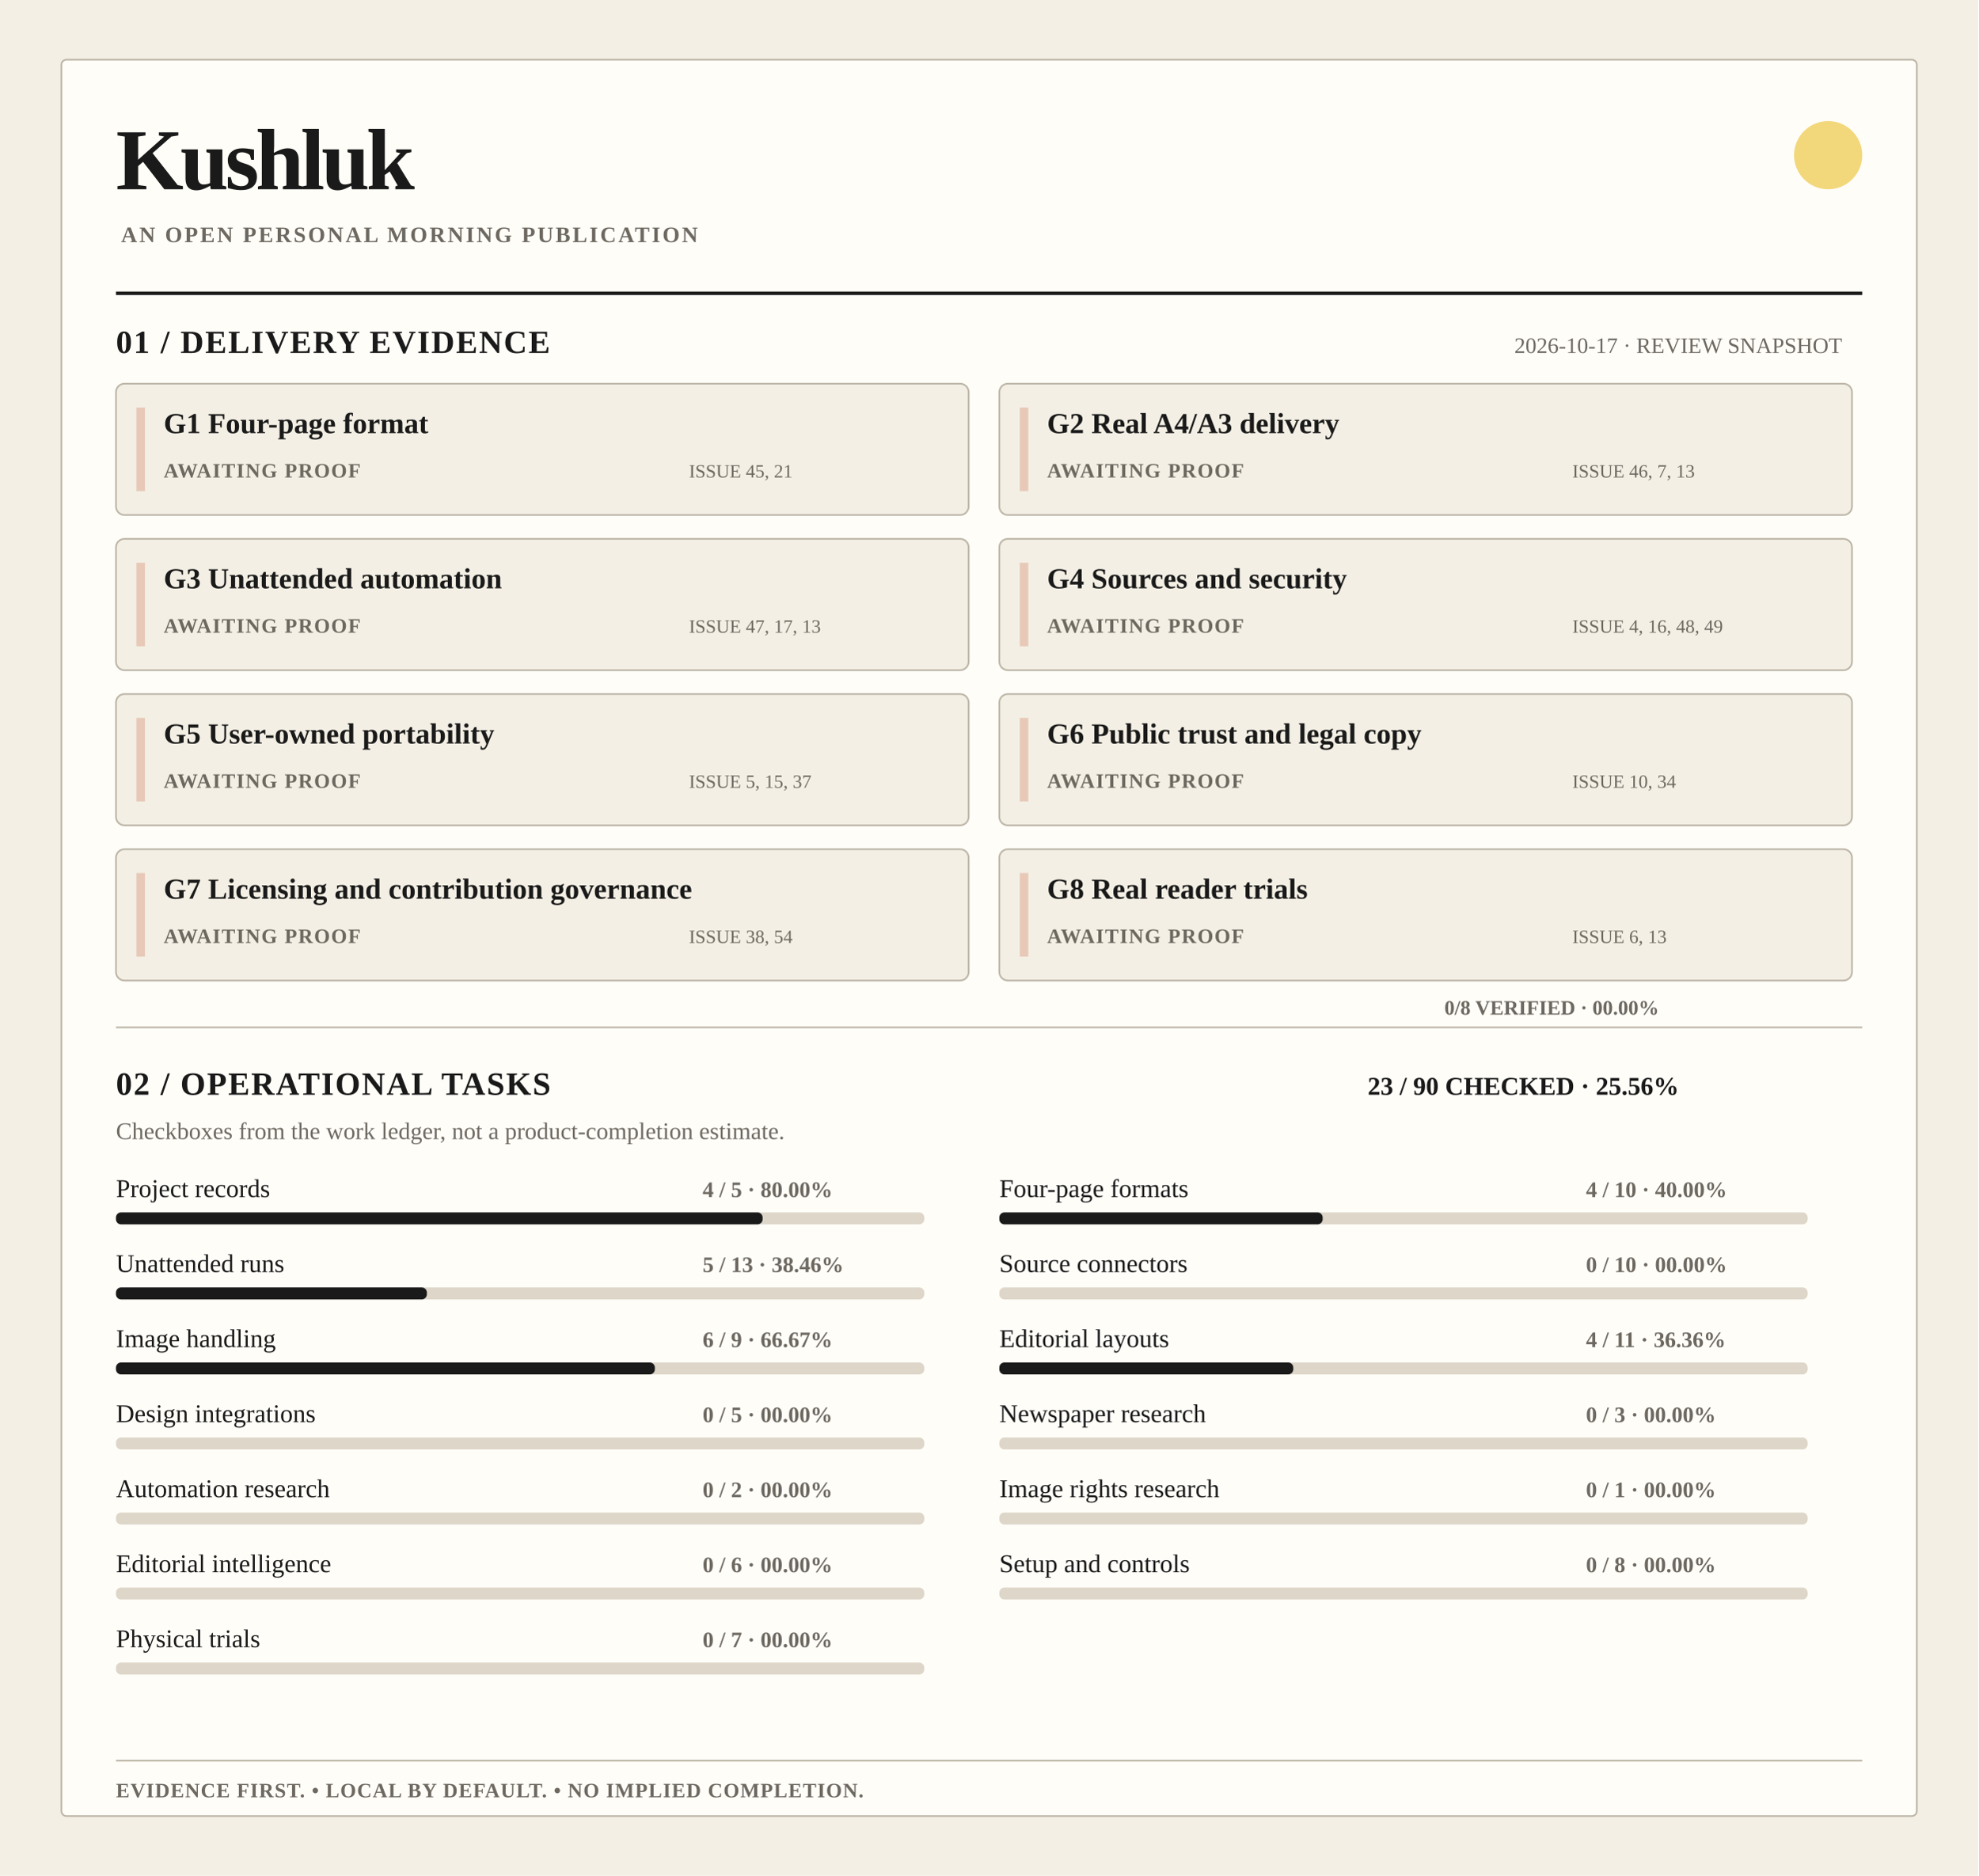
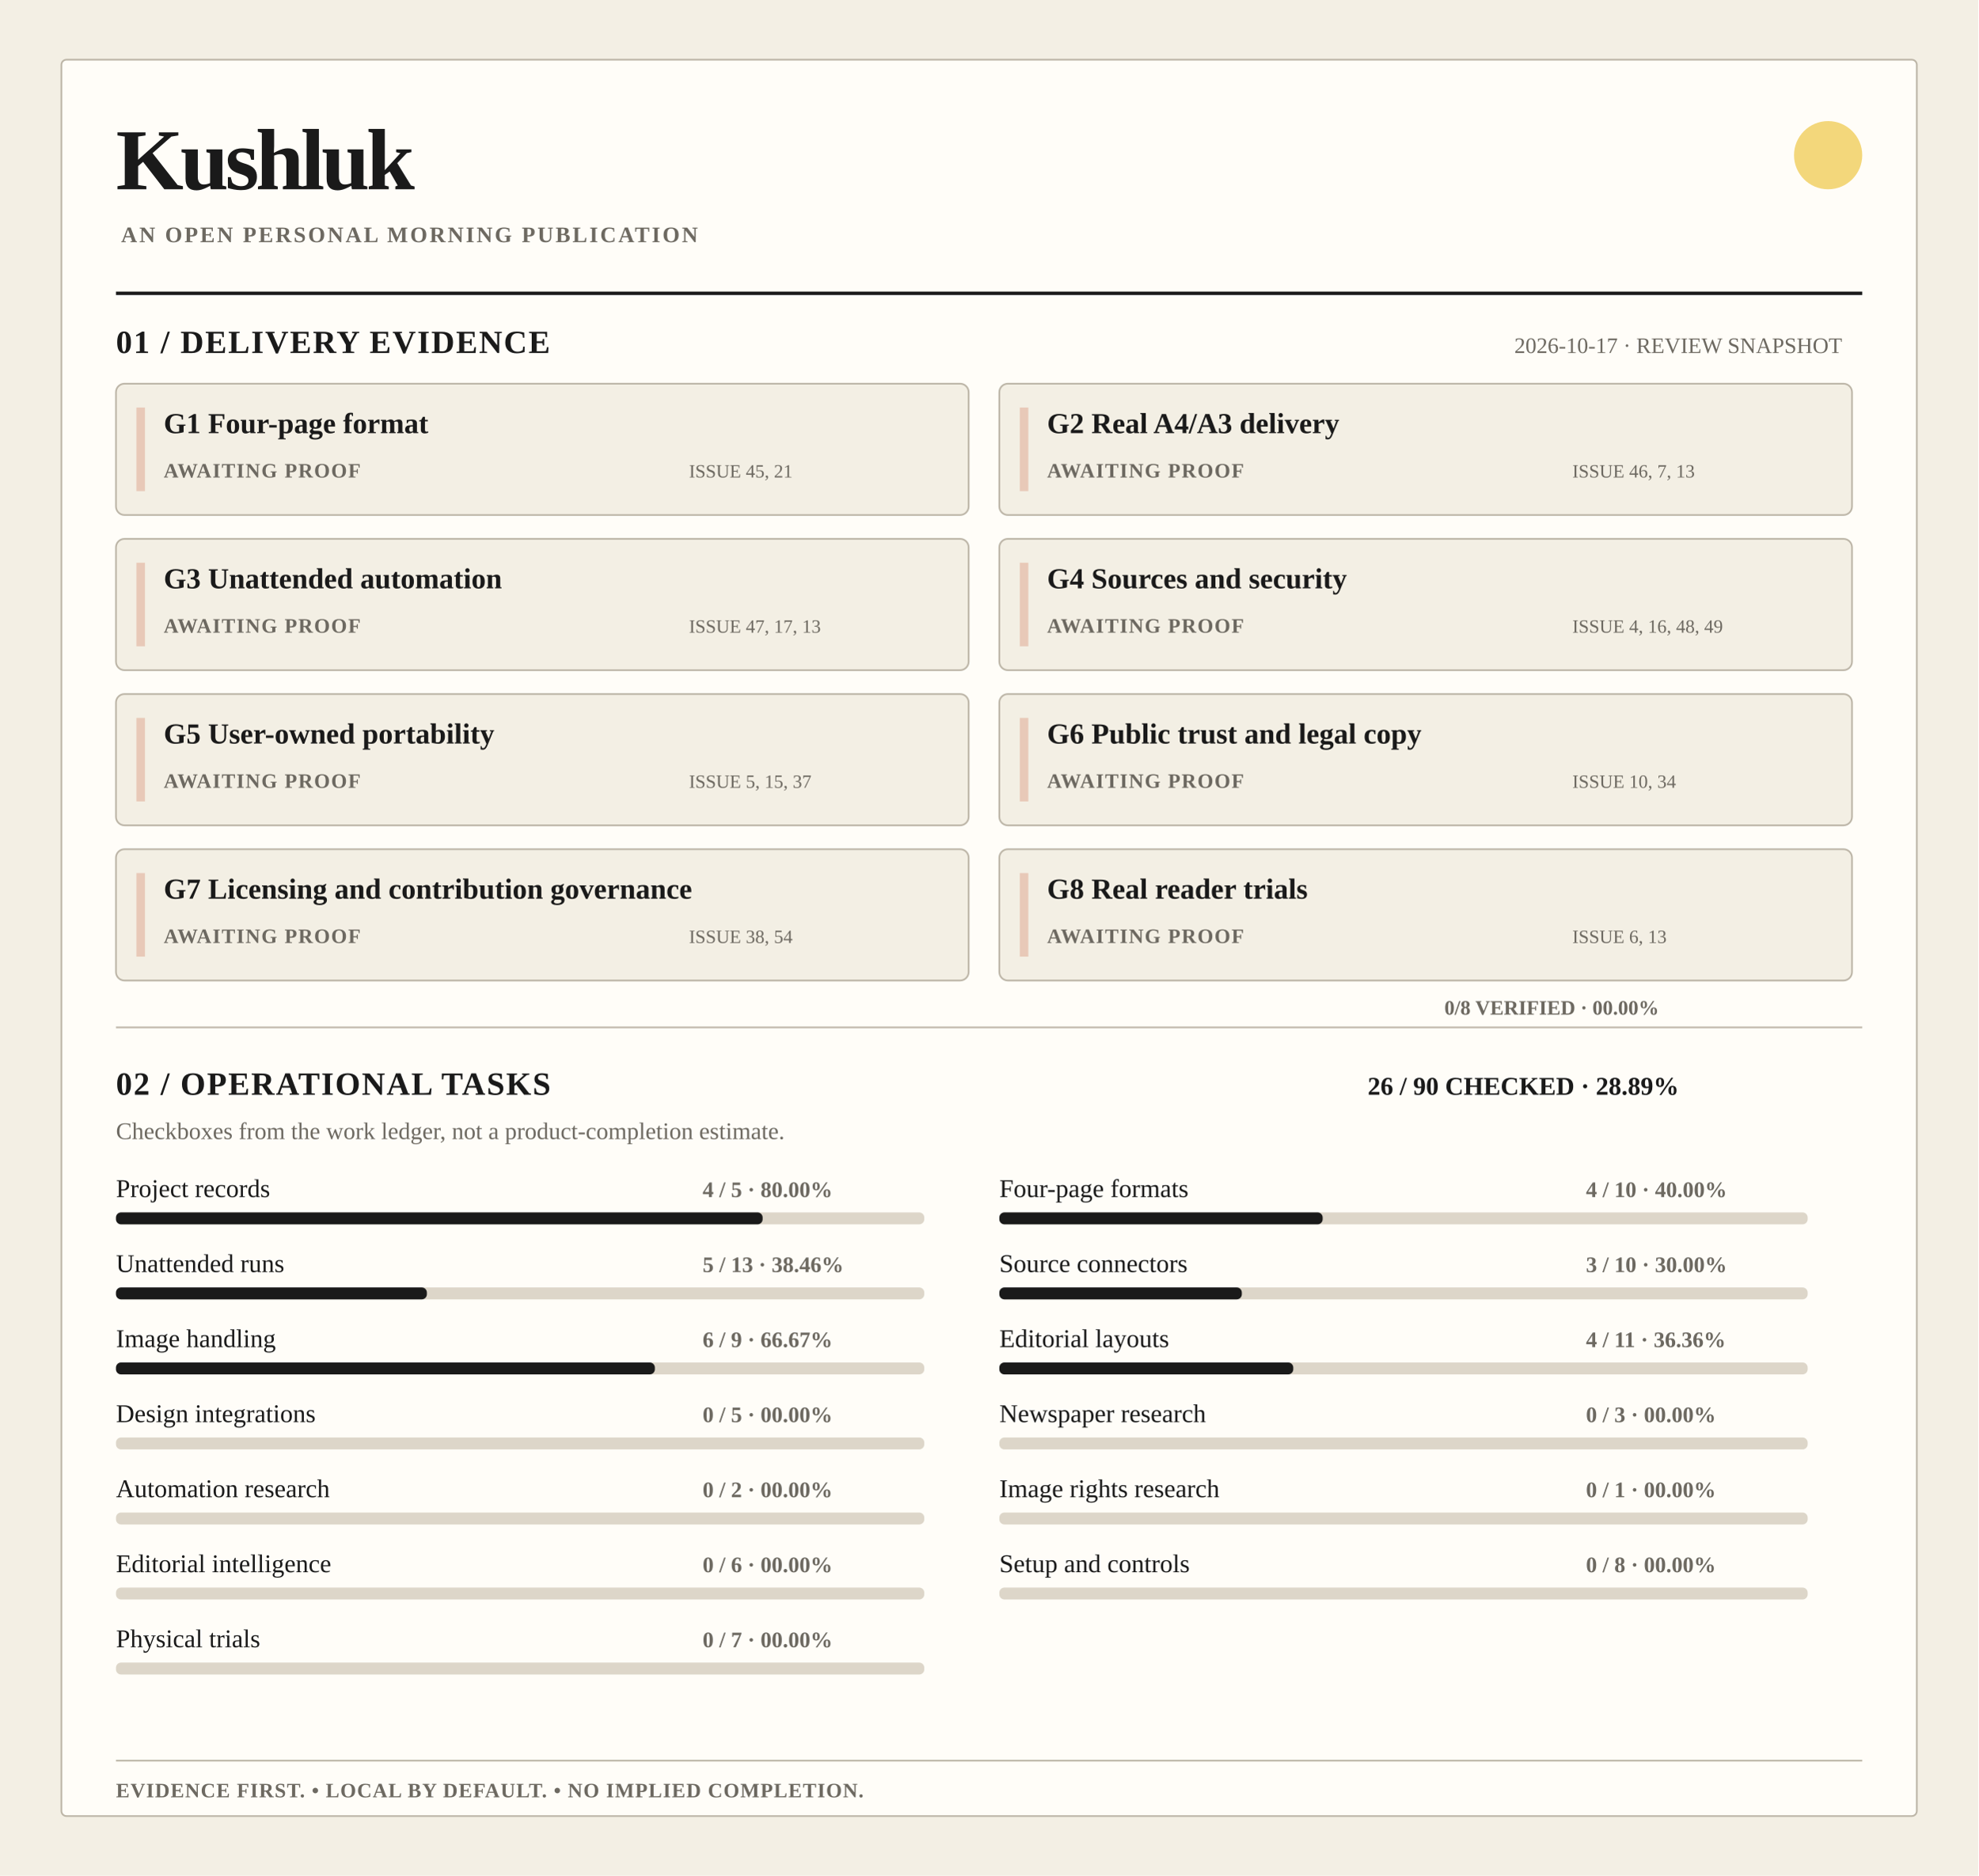
<svg xmlns="http://www.w3.org/2000/svg" role="img" aria-labelledby="title desc" viewBox="0 0 1160 1100" width="1160" height="1100">
  <rect x="0" y="0" width="1160" height="1100" rx="0" fill="#F3EFE4" />
  <rect x="36" y="35" width="1088" height="1030" rx="3" fill="#FFFDF8" stroke="#BDB6A8" stroke-width="1" />
  <text x="68" y="111" fill="#1A1A1A" font-size="51" font-weight="700" letter-spacing="-2" font-family="Georgia,Times New Roman,serif">Kushluk</text>
  <text x="71" y="142" fill="#6D6961" font-size="13" font-weight="600" letter-spacing="1.25" font-family="Georgia,Times New Roman,serif">AN OPEN PERSONAL MORNING PUBLICATION</text>
  <circle cx="1072" cy="91" r="20" fill="#F3D77B" />
  <rect x="68" y="171" width="1024" height="2" rx="0" fill="#1A1A1A" />
  <text x="68" y="207" fill="#1A1A1A" font-size="19" font-weight="700" letter-spacing="0.8" font-family="Georgia,Times New Roman,serif">01  /  DELIVERY EVIDENCE</text>
  <text x="888" y="207" fill="#6D6961" font-size="13" font-weight="400" letter-spacing="0" font-family="Georgia,Times New Roman,serif">2026-10-17  ·  REVIEW SNAPSHOT</text>
  <rect x="68" y="225" width="500" height="77" rx="5" fill="#F3EFE4" stroke="#BDB6A8" stroke-width="1" />
  <rect x="80" y="239" width="5" height="49" rx="0" fill="#E8C9B8" />
  <text x="96" y="254" fill="#1A1A1A" font-size="17" font-weight="650" letter-spacing="0" font-family="Georgia,Times New Roman,serif">G1  Four-page format</text>
  <text x="96" y="280" fill="#6D6961" font-size="12" font-weight="700" letter-spacing="0.65" font-family="Georgia,Times New Roman,serif">AWAITING PROOF</text>
  <text x="404" y="280" fill="#6D6961" font-size="11" font-weight="400" letter-spacing="0" font-family="Georgia,Times New Roman,serif">ISSUE 45, 21</text>
  <rect x="586" y="225" width="500" height="77" rx="5" fill="#F3EFE4" stroke="#BDB6A8" stroke-width="1" />
  <rect x="598" y="239" width="5" height="49" rx="0" fill="#E8C9B8" />
  <text x="614" y="254" fill="#1A1A1A" font-size="17" font-weight="650" letter-spacing="0" font-family="Georgia,Times New Roman,serif">G2  Real A4/A3 delivery</text>
  <text x="614" y="280" fill="#6D6961" font-size="12" font-weight="700" letter-spacing="0.65" font-family="Georgia,Times New Roman,serif">AWAITING PROOF</text>
  <text x="922" y="280" fill="#6D6961" font-size="11" font-weight="400" letter-spacing="0" font-family="Georgia,Times New Roman,serif">ISSUE 46, 7, 13</text>
  <rect x="68" y="316" width="500" height="77" rx="5" fill="#F3EFE4" stroke="#BDB6A8" stroke-width="1" />
  <rect x="80" y="330" width="5" height="49" rx="0" fill="#E8C9B8" />
  <text x="96" y="345" fill="#1A1A1A" font-size="17" font-weight="650" letter-spacing="0" font-family="Georgia,Times New Roman,serif">G3  Unattended automation</text>
  <text x="96" y="371" fill="#6D6961" font-size="12" font-weight="700" letter-spacing="0.65" font-family="Georgia,Times New Roman,serif">AWAITING PROOF</text>
  <text x="404" y="371" fill="#6D6961" font-size="11" font-weight="400" letter-spacing="0" font-family="Georgia,Times New Roman,serif">ISSUE 47, 17, 13</text>
  <rect x="586" y="316" width="500" height="77" rx="5" fill="#F3EFE4" stroke="#BDB6A8" stroke-width="1" />
  <rect x="598" y="330" width="5" height="49" rx="0" fill="#E8C9B8" />
  <text x="614" y="345" fill="#1A1A1A" font-size="17" font-weight="650" letter-spacing="0" font-family="Georgia,Times New Roman,serif">G4  Sources and security</text>
  <text x="614" y="371" fill="#6D6961" font-size="12" font-weight="700" letter-spacing="0.65" font-family="Georgia,Times New Roman,serif">AWAITING PROOF</text>
  <text x="922" y="371" fill="#6D6961" font-size="11" font-weight="400" letter-spacing="0" font-family="Georgia,Times New Roman,serif">ISSUE 4, 16, 48, 49</text>
  <rect x="68" y="407" width="500" height="77" rx="5" fill="#F3EFE4" stroke="#BDB6A8" stroke-width="1" />
  <rect x="80" y="421" width="5" height="49" rx="0" fill="#E8C9B8" />
  <text x="96" y="436" fill="#1A1A1A" font-size="17" font-weight="650" letter-spacing="0" font-family="Georgia,Times New Roman,serif">G5  User-owned portability</text>
  <text x="96" y="462" fill="#6D6961" font-size="12" font-weight="700" letter-spacing="0.65" font-family="Georgia,Times New Roman,serif">AWAITING PROOF</text>
  <text x="404" y="462" fill="#6D6961" font-size="11" font-weight="400" letter-spacing="0" font-family="Georgia,Times New Roman,serif">ISSUE 5, 15, 37</text>
  <rect x="586" y="407" width="500" height="77" rx="5" fill="#F3EFE4" stroke="#BDB6A8" stroke-width="1" />
  <rect x="598" y="421" width="5" height="49" rx="0" fill="#E8C9B8" />
  <text x="614" y="436" fill="#1A1A1A" font-size="17" font-weight="650" letter-spacing="0" font-family="Georgia,Times New Roman,serif">G6  Public trust and legal copy</text>
  <text x="614" y="462" fill="#6D6961" font-size="12" font-weight="700" letter-spacing="0.65" font-family="Georgia,Times New Roman,serif">AWAITING PROOF</text>
  <text x="922" y="462" fill="#6D6961" font-size="11" font-weight="400" letter-spacing="0" font-family="Georgia,Times New Roman,serif">ISSUE 10, 34</text>
  <rect x="68" y="498" width="500" height="77" rx="5" fill="#F3EFE4" stroke="#BDB6A8" stroke-width="1" />
  <rect x="80" y="512" width="5" height="49" rx="0" fill="#E8C9B8" />
  <text x="96" y="527" fill="#1A1A1A" font-size="17" font-weight="650" letter-spacing="0" font-family="Georgia,Times New Roman,serif">G7  Licensing and contribution governance</text>
  <text x="96" y="553" fill="#6D6961" font-size="12" font-weight="700" letter-spacing="0.65" font-family="Georgia,Times New Roman,serif">AWAITING PROOF</text>
  <text x="404" y="553" fill="#6D6961" font-size="11" font-weight="400" letter-spacing="0" font-family="Georgia,Times New Roman,serif">ISSUE 38, 54</text>
  <rect x="586" y="498" width="500" height="77" rx="5" fill="#F3EFE4" stroke="#BDB6A8" stroke-width="1" />
  <rect x="598" y="512" width="5" height="49" rx="0" fill="#E8C9B8" />
  <text x="614" y="527" fill="#1A1A1A" font-size="17" font-weight="650" letter-spacing="0" font-family="Georgia,Times New Roman,serif">G8  Real reader trials</text>
  <text x="614" y="553" fill="#6D6961" font-size="12" font-weight="700" letter-spacing="0.65" font-family="Georgia,Times New Roman,serif">AWAITING PROOF</text>
  <text x="922" y="553" fill="#6D6961" font-size="11" font-weight="400" letter-spacing="0" font-family="Georgia,Times New Roman,serif">ISSUE 6, 13</text>
  <text x="847" y="595" fill="#6D6961" font-size="12" font-weight="600" letter-spacing="0" font-family="Georgia,Times New Roman,serif">0/8 VERIFIED · 00.00%</text>
  <rect x="68" y="602" width="1024" height="1" rx="0" fill="#BDB6A8" />
  <text x="68" y="642" fill="#1A1A1A" font-size="19" font-weight="700" letter-spacing="0.8" font-family="Georgia,Times New Roman,serif">02  /  OPERATIONAL TASKS</text>
-   <text x="802" y="642" fill="#1A1A1A" font-size="15" font-weight="700" letter-spacing="0" font-family="Georgia,Times New Roman,serif">23 / 90 CHECKED · 25.56%</text>
+   <text x="802" y="642" fill="#1A1A1A" font-size="15" font-weight="700" letter-spacing="0" font-family="Georgia,Times New Roman,serif">26 / 90 CHECKED · 28.89%</text>
  <text x="68" y="668" fill="#6D6961" font-size="14" font-weight="400" letter-spacing="0" font-family="Georgia,Times New Roman,serif">Checkboxes from the work ledger, not a product-completion estimate.</text>
  <text x="68" y="702" fill="#1A1A1A" font-size="15" font-weight="500" letter-spacing="0" font-family="Georgia,Times New Roman,serif">Project records</text>
  <text x="412" y="702" fill="#6D6961" font-size="13" font-weight="600" letter-spacing="0" font-family="Georgia,Times New Roman,serif">4 / 5 · 80.00%</text>
  <rect x="68" y="711" width="474" height="7" rx="3" fill="#DDD6C9" />
  <rect x="68" y="711" width="379.2" height="7" rx="3" fill="#1A1A1A" />
  <text x="586" y="702" fill="#1A1A1A" font-size="15" font-weight="500" letter-spacing="0" font-family="Georgia,Times New Roman,serif">Four-page formats</text>
  <text x="930" y="702" fill="#6D6961" font-size="13" font-weight="600" letter-spacing="0" font-family="Georgia,Times New Roman,serif">4 / 10 · 40.00%</text>
  <rect x="586" y="711" width="474" height="7" rx="3" fill="#DDD6C9" />
  <rect x="586" y="711" width="189.6" height="7" rx="3" fill="#1A1A1A" />
  <text x="68" y="746" fill="#1A1A1A" font-size="15" font-weight="500" letter-spacing="0" font-family="Georgia,Times New Roman,serif">Unattended runs</text>
  <text x="412" y="746" fill="#6D6961" font-size="13" font-weight="600" letter-spacing="0" font-family="Georgia,Times New Roman,serif">5 / 13 · 38.46%</text>
  <rect x="68" y="755" width="474" height="7" rx="3" fill="#DDD6C9" />
  <rect x="68" y="755" width="182.31" height="7" rx="3" fill="#1A1A1A" />
  <text x="586" y="746" fill="#1A1A1A" font-size="15" font-weight="500" letter-spacing="0" font-family="Georgia,Times New Roman,serif">Source connectors</text>
-   <text x="930" y="746" fill="#6D6961" font-size="13" font-weight="600" letter-spacing="0" font-family="Georgia,Times New Roman,serif">0 / 10 · 00.00%</text>
+   <text x="930" y="746" fill="#6D6961" font-size="13" font-weight="600" letter-spacing="0" font-family="Georgia,Times New Roman,serif">3 / 10 · 30.00%</text>
  <rect x="586" y="755" width="474" height="7" rx="3" fill="#DDD6C9" />
+   <rect x="586" y="755" width="142.2" height="7" rx="3" fill="#1A1A1A" />
  <text x="68" y="790" fill="#1A1A1A" font-size="15" font-weight="500" letter-spacing="0" font-family="Georgia,Times New Roman,serif">Image handling</text>
  <text x="412" y="790" fill="#6D6961" font-size="13" font-weight="600" letter-spacing="0" font-family="Georgia,Times New Roman,serif">6 / 9 · 66.67%</text>
  <rect x="68" y="799" width="474" height="7" rx="3" fill="#DDD6C9" />
  <rect x="68" y="799" width="316.0" height="7" rx="3" fill="#1A1A1A" />
  <text x="586" y="790" fill="#1A1A1A" font-size="15" font-weight="500" letter-spacing="0" font-family="Georgia,Times New Roman,serif">Editorial layouts</text>
  <text x="930" y="790" fill="#6D6961" font-size="13" font-weight="600" letter-spacing="0" font-family="Georgia,Times New Roman,serif">4 / 11 · 36.36%</text>
  <rect x="586" y="799" width="474" height="7" rx="3" fill="#DDD6C9" />
  <rect x="586" y="799" width="172.36" height="7" rx="3" fill="#1A1A1A" />
  <text x="68" y="834" fill="#1A1A1A" font-size="15" font-weight="500" letter-spacing="0" font-family="Georgia,Times New Roman,serif">Design integrations</text>
  <text x="412" y="834" fill="#6D6961" font-size="13" font-weight="600" letter-spacing="0" font-family="Georgia,Times New Roman,serif">0 / 5 · 00.00%</text>
  <rect x="68" y="843" width="474" height="7" rx="3" fill="#DDD6C9" />
  <text x="586" y="834" fill="#1A1A1A" font-size="15" font-weight="500" letter-spacing="0" font-family="Georgia,Times New Roman,serif">Newspaper research</text>
  <text x="930" y="834" fill="#6D6961" font-size="13" font-weight="600" letter-spacing="0" font-family="Georgia,Times New Roman,serif">0 / 3 · 00.00%</text>
  <rect x="586" y="843" width="474" height="7" rx="3" fill="#DDD6C9" />
  <text x="68" y="878" fill="#1A1A1A" font-size="15" font-weight="500" letter-spacing="0" font-family="Georgia,Times New Roman,serif">Automation research</text>
  <text x="412" y="878" fill="#6D6961" font-size="13" font-weight="600" letter-spacing="0" font-family="Georgia,Times New Roman,serif">0 / 2 · 00.00%</text>
  <rect x="68" y="887" width="474" height="7" rx="3" fill="#DDD6C9" />
  <text x="586" y="878" fill="#1A1A1A" font-size="15" font-weight="500" letter-spacing="0" font-family="Georgia,Times New Roman,serif">Image rights research</text>
  <text x="930" y="878" fill="#6D6961" font-size="13" font-weight="600" letter-spacing="0" font-family="Georgia,Times New Roman,serif">0 / 1 · 00.00%</text>
  <rect x="586" y="887" width="474" height="7" rx="3" fill="#DDD6C9" />
  <text x="68" y="922" fill="#1A1A1A" font-size="15" font-weight="500" letter-spacing="0" font-family="Georgia,Times New Roman,serif">Editorial intelligence</text>
  <text x="412" y="922" fill="#6D6961" font-size="13" font-weight="600" letter-spacing="0" font-family="Georgia,Times New Roman,serif">0 / 6 · 00.00%</text>
  <rect x="68" y="931" width="474" height="7" rx="3" fill="#DDD6C9" />
  <text x="586" y="922" fill="#1A1A1A" font-size="15" font-weight="500" letter-spacing="0" font-family="Georgia,Times New Roman,serif">Setup and controls</text>
  <text x="930" y="922" fill="#6D6961" font-size="13" font-weight="600" letter-spacing="0" font-family="Georgia,Times New Roman,serif">0 / 8 · 00.00%</text>
  <rect x="586" y="931" width="474" height="7" rx="3" fill="#DDD6C9" />
  <text x="68" y="966" fill="#1A1A1A" font-size="15" font-weight="500" letter-spacing="0" font-family="Georgia,Times New Roman,serif">Physical trials</text>
  <text x="412" y="966" fill="#6D6961" font-size="13" font-weight="600" letter-spacing="0" font-family="Georgia,Times New Roman,serif">0 / 7 · 00.00%</text>
  <rect x="68" y="975" width="474" height="7" rx="3" fill="#DDD6C9" />
  <rect x="68" y="1032" width="1024" height="1" rx="0" fill="#BDB6A8" />
  <text x="68" y="1054" fill="#6D6961" font-size="12" font-weight="600" letter-spacing="0.5" font-family="Georgia,Times New Roman,serif">EVIDENCE FIRST.  •  LOCAL BY DEFAULT.  •  NO IMPLIED COMPLETION.</text>
</svg>
